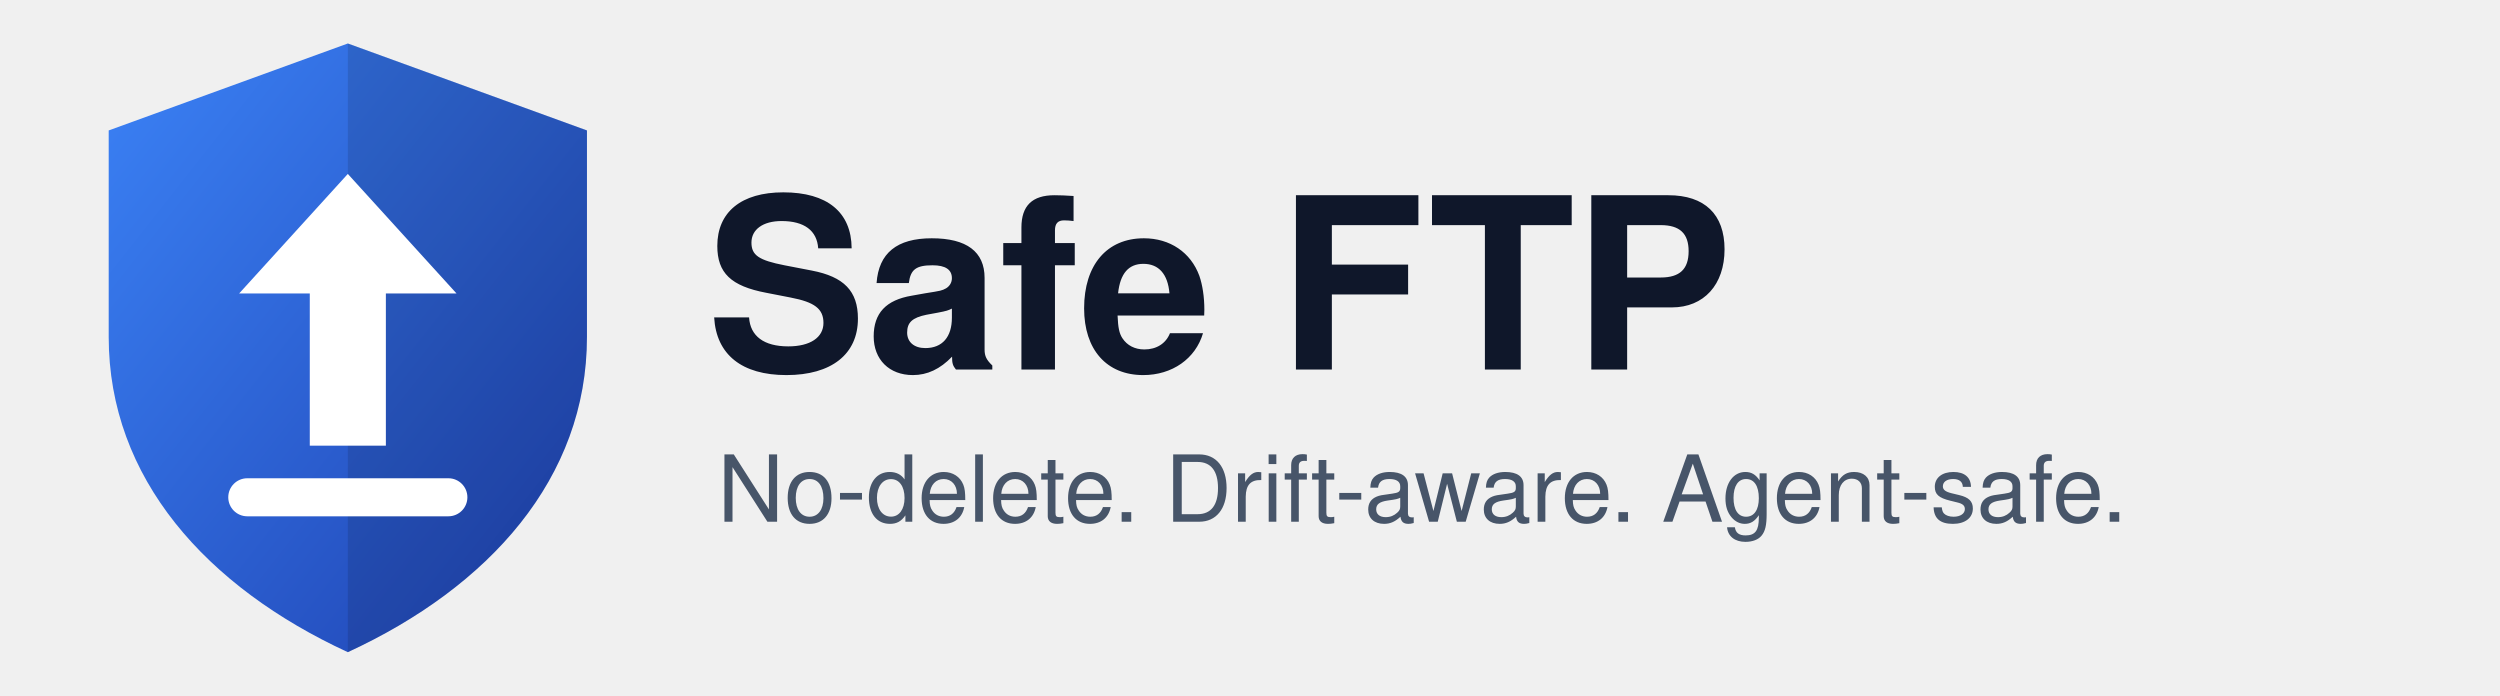
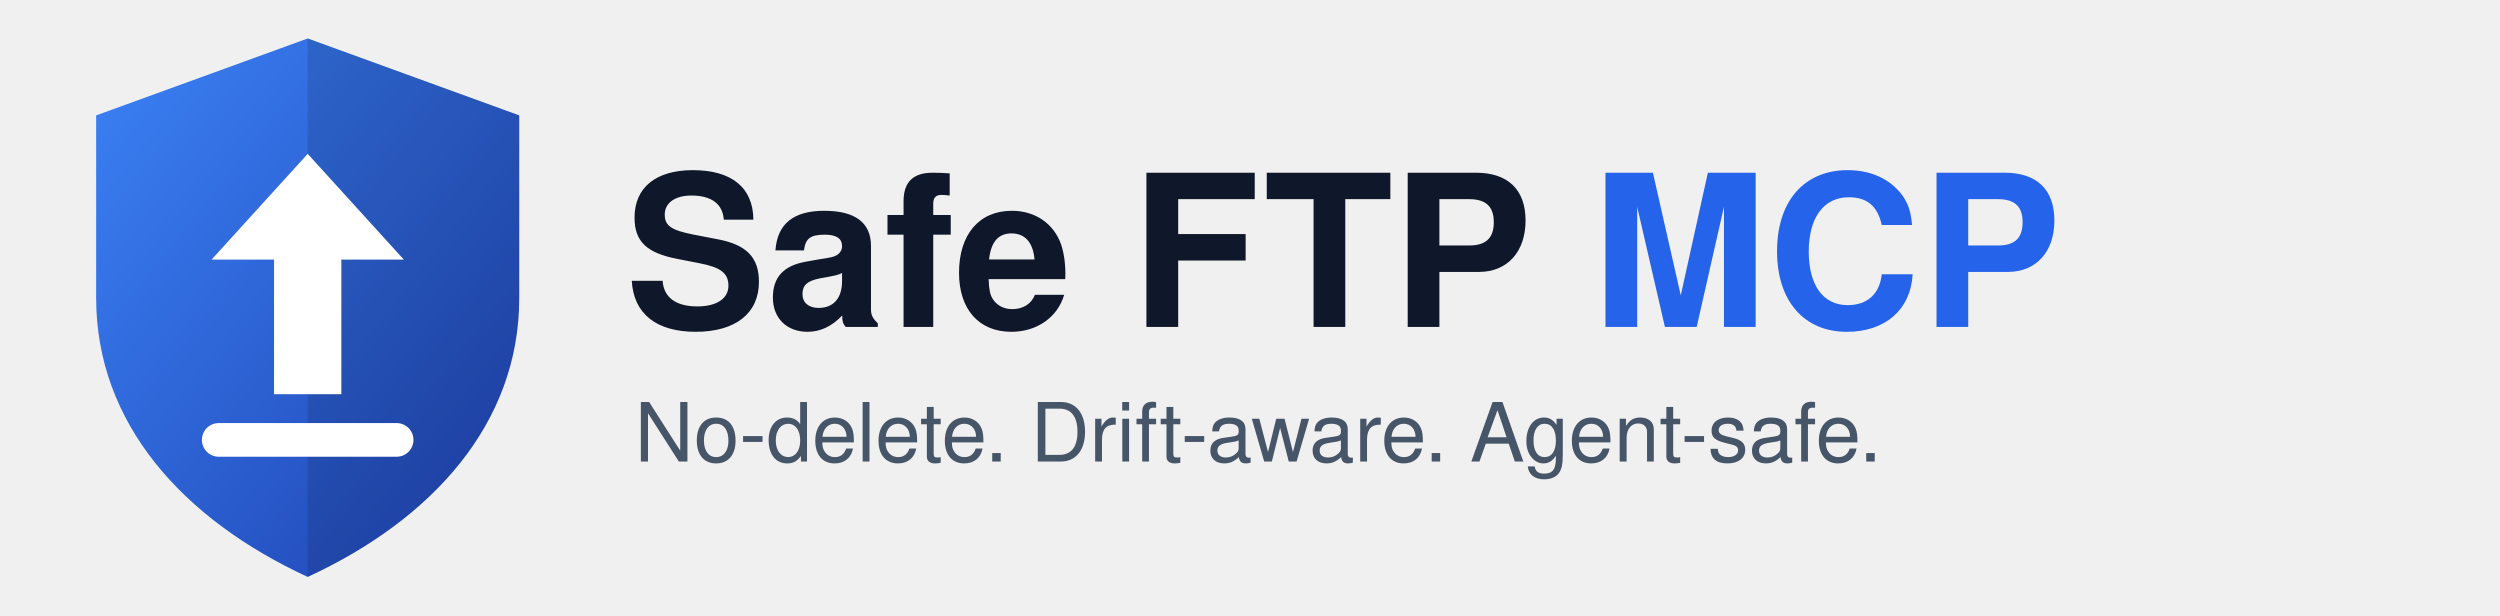
- <svg xmlns="http://www.w3.org/2000/svg" viewBox="0 0 460 128" width="460" height="128" role="img" aria-label="Safe FTP">
+ <svg xmlns="http://www.w3.org/2000/svg" viewBox="0 0 520 128" width="520" height="128" role="img" aria-label="Safe FTP MCP">
  <defs>
    <linearGradient id="g" x1="0" y1="0" x2="1" y2="1">
      <stop offset="0" stop-color="#3b82f6" />
      <stop offset="1" stop-color="#1e40af" />
    </linearGradient>
    <style>
      .name { fill: #0f172a; }
      .tag { fill: #475569; }
+       .acc { fill: #2563eb; }
      @media (prefers-color-scheme: dark) {
        .name { fill: #f8fafc; }
        .tag { fill: #94a3b8; }
+         .acc { fill: #58a6ff; }
      }
    </style>
  </defs>
  <path d="M64 8 L108 24 V62 C108 88 90 108 64 120 C38 108 20 88 20 62 V24 Z" fill="url(#g)" />
  <path d="M64 8 L108 24 V62 C108 88 90 108 64 120 Z" fill="#000" opacity=".12" />
  <path d="M64 32 L84 54 H71 V82 H57 V54 H44 Z" fill="#fff" />
  <rect x="42" y="88" width="44" height="7" rx="3.5" fill="#fff" />
-   <text x="130" y="68" class="name" font-family="'Segoe UI', Helvetica, Arial, sans-serif" font-size="44" font-weight="700">Safe FTP</text>
+   <text x="130" y="68" class="name" font-family="'Segoe UI', Helvetica, Arial, sans-serif" font-size="44" font-weight="700">Safe FTP <tspan class="acc">MCP</tspan>
+   </text>
  <text x="132" y="96" class="tag" font-family="'Segoe UI', Helvetica, Arial, sans-serif" font-size="17">No-delete. Drift-aware. Agent-safe.</text>
</svg>
